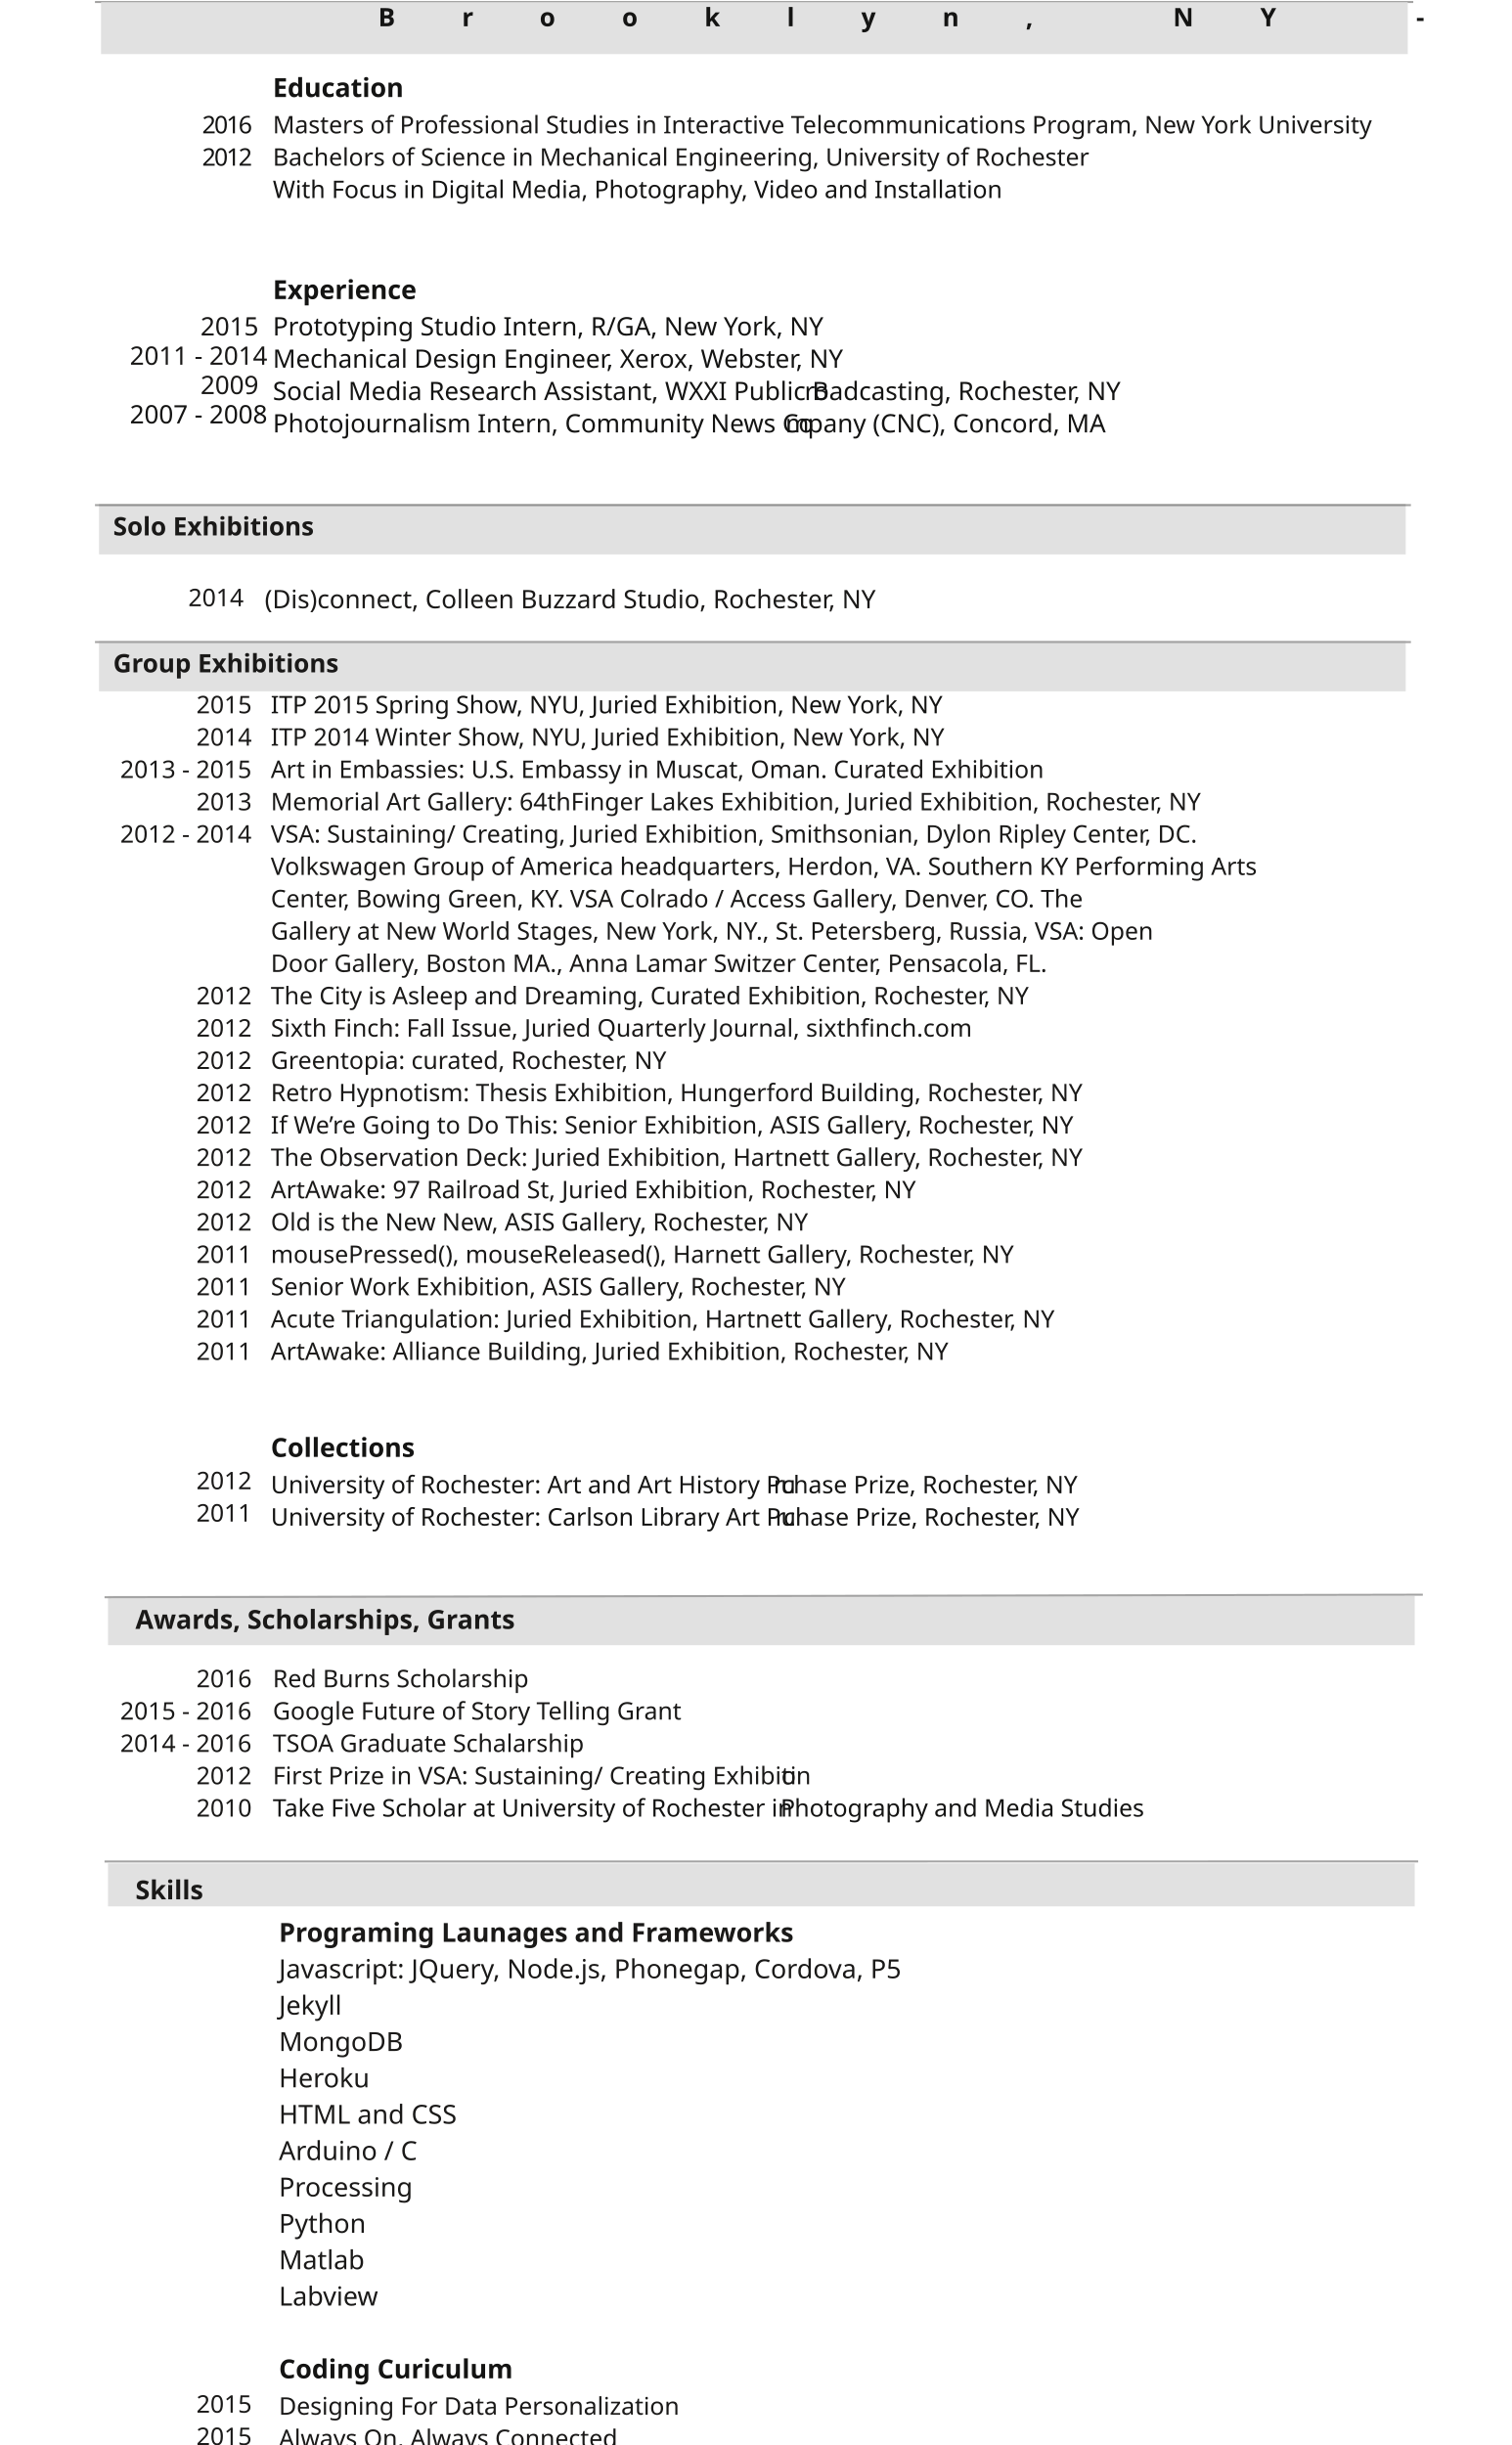
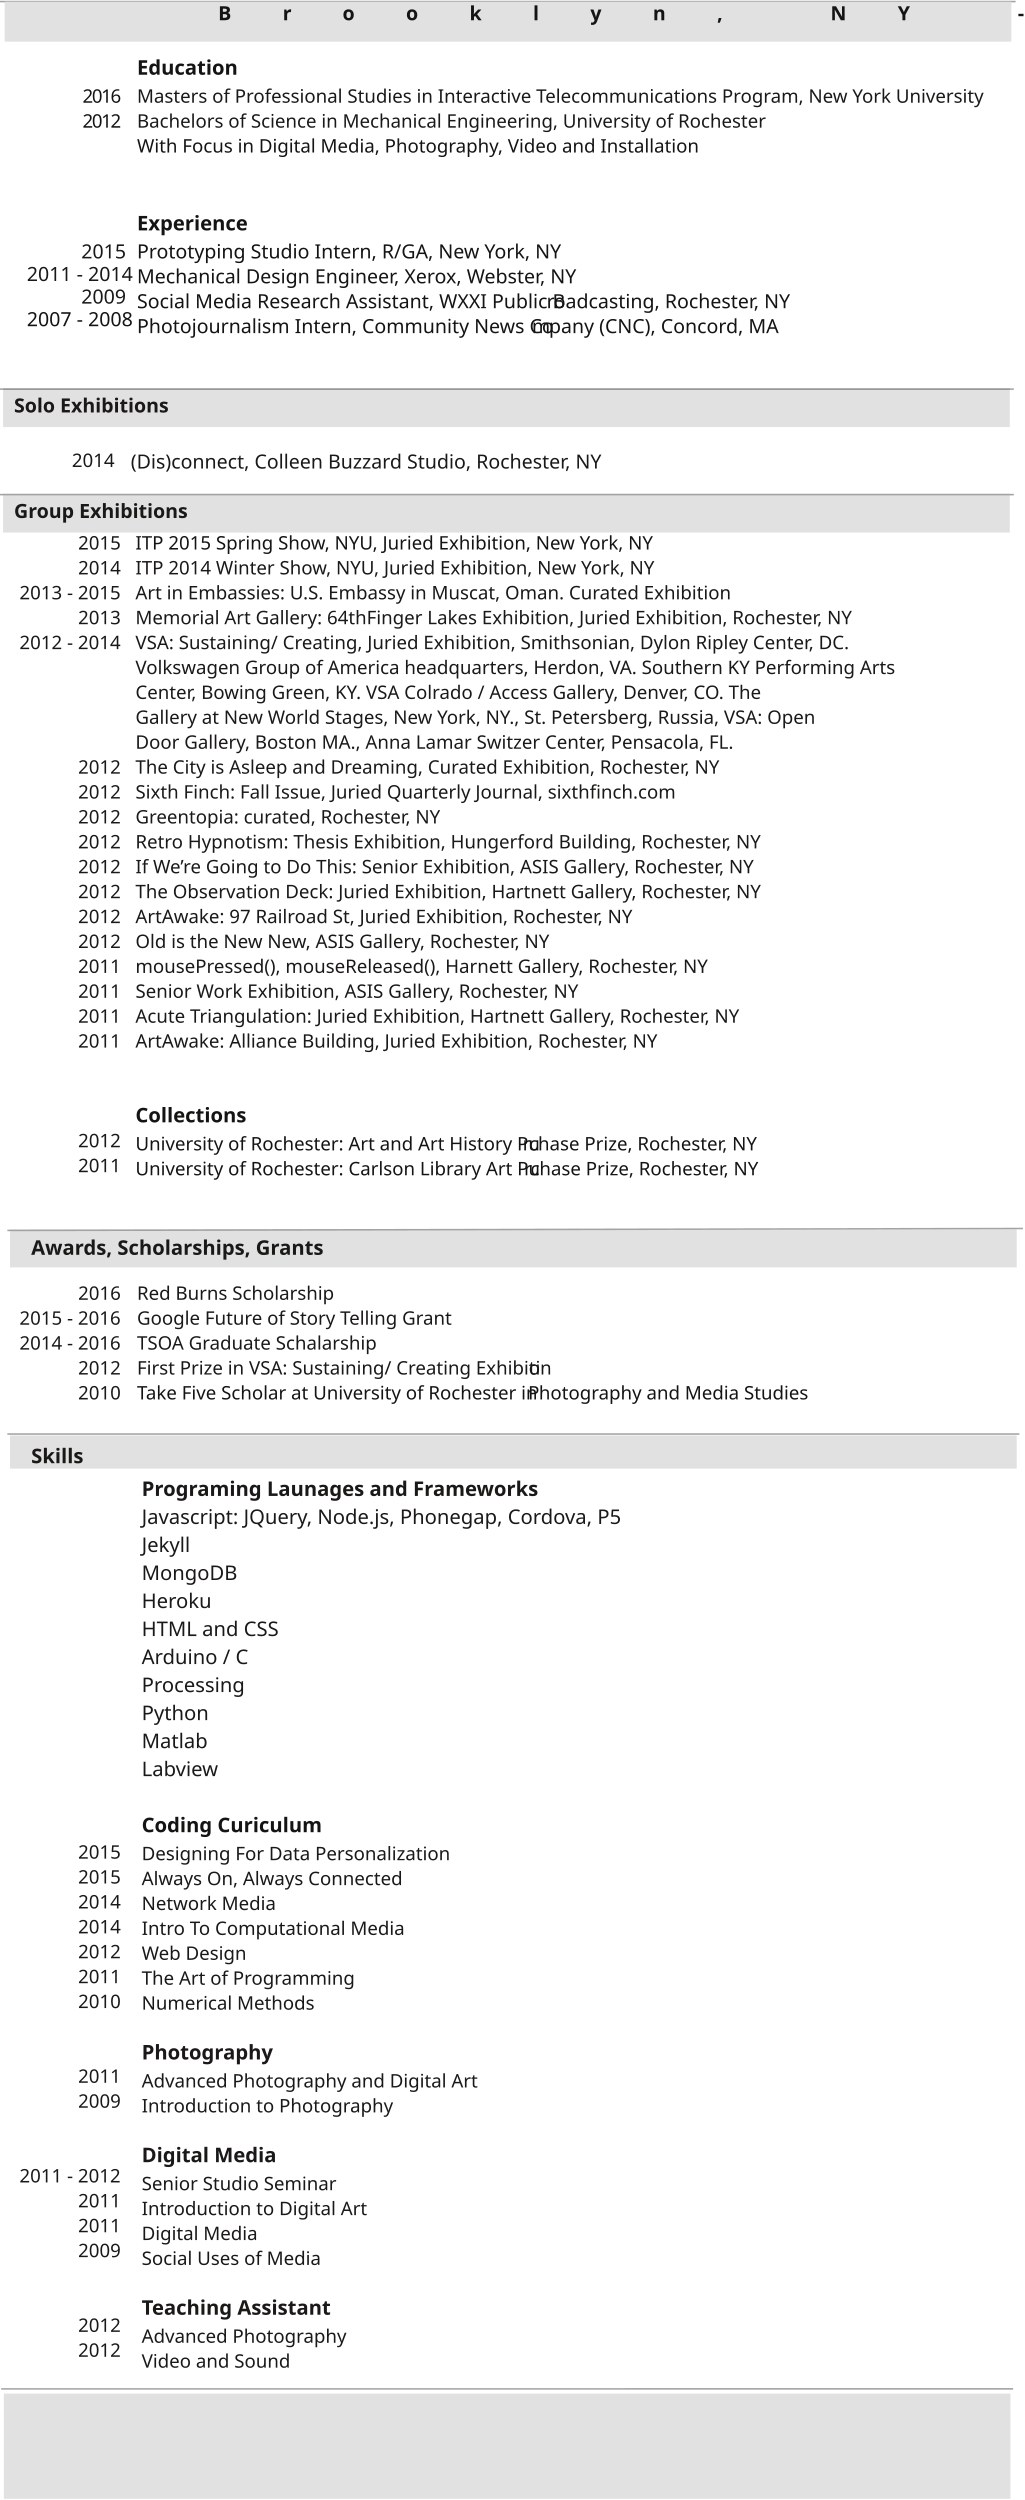
- <svg xmlns="http://www.w3.org/2000/svg" width="748px" height="1210px" viewBox="0 0 748 1210" version="1.1">
+ <svg xmlns="http://www.w3.org/2000/svg" width="658px" height="1606px" viewBox="0 0 658 1606" version="1.1">
  <defs />
  <g id="Page-1" stroke="none" stroke-width="1" fill="none" fill-rule="evenodd">
-     <g id="SSadtler_SA_CV_2016">
+     <g id="SSadtler_SA_CV_2016" transform="translate(-47, 0)">
+       <g id="Group-7" transform="translate(47, 1533.899)" opacity="0.4">
+         <g id="Group-9">
+           <polygon id="Fill-10" fill="#B4B5B4" points="2.453 71.318 649.124 71.318 649.124 3.723 2.453 3.723" />
+           <path d="M0.732,0.734 L650.843,0.704" id="Stroke-12" stroke="#1A1918" />
+         </g>
+       </g>
      <g id="Group-3" opacity="0.404" transform="translate(47, 0)">
        <path d="M0,1 L652.404,1" id="Stroke-3" stroke="#1A1918" />
        <g id="Group-2" transform="translate(3, 0.513658)" fill="#B4B5B4">
          <polygon id="Fill-16" points="-2.39808173e-14 26.251 646.671 26.251 646.671 0.571 -2.39808173e-14 0.571" />
        </g>
      </g>
      <text id="2016" font-family="AvenirNext-Regular, Avenir Next" font-size="12" font-weight="normal" letter-spacing="-0.871" fill="#141413">
        <tspan x="100" y="66">2016</tspan>
        <tspan x="100" y="82">2012</tspan>
      </text>
      <text id="2015" font-family="MyriadPro-Regular, Myriad Pro" font-size="12.571" font-weight="normal">
        <tspan x="99.203" y="166" fill="#1A1918">2015</tspan>
        <tspan x="64.217" y="180.514" fill="#1A1918">2011 - 2014</tspan>
        <tspan x="99.203" y="195.029" fill="#1A1918">2009</tspan>
        <tspan x="125" y="195.029" font-size="12.571" fill="#141413" />
        <tspan x="64.219" y="209.543" font-size="12.571" fill="#141413">2007 - 2008</tspan>
      </text>
      <text id="2015" font-family="AvenirNext-Regular, Avenir Next" font-size="12" font-weight="normal" fill="#1A1918">
        <tspan x="97.16" y="353">2015</tspan>
        <tspan x="97.16" y="369">2014</tspan>
        <tspan x="59.48" y="385">2013 - 2015</tspan>
        <tspan x="97.16" y="401">2013</tspan>
        <tspan x="59.48" y="417">2012 - 2014</tspan>
        <tspan x="125" y="433" />
        <tspan x="125" y="449" />
        <tspan x="125" y="465" />
        <tspan x="125" y="481" />
        <tspan x="97.16" y="497">2012</tspan>
        <tspan x="97.16" y="513">2012</tspan>
        <tspan x="97.16" y="529">2012</tspan>
        <tspan x="97.16" y="545">2012</tspan>
        <tspan x="97.16" y="561">2012</tspan>
        <tspan x="97.16" y="577">2012</tspan>
        <tspan x="97.16" y="593">2012</tspan>
        <tspan x="97.16" y="609">2012</tspan>
        <tspan x="97.16" y="625">2011</tspan>
        <tspan x="97.16" y="641">2011</tspan>
        <tspan x="97.16" y="657">2011</tspan>
        <tspan x="97.16" y="673">2011</tspan>
        <tspan x="125" y="689" />
        <tspan x="125" y="705" />
        <tspan x="125" y="721" />
        <tspan x="97.16" y="737">2012</tspan>
        <tspan x="97.16" y="753">2011</tspan>
      </text>
      <text id="2015" font-family="AvenirNext-Regular, Avenir Next" font-size="12" font-weight="normal" fill="#1A1918">
        <tspan x="97.16" y="1194">2015</tspan>
        <tspan x="97.16" y="1210">2015</tspan>
        <tspan x="97.16" y="1226">2014</tspan>
        <tspan x="97.16" y="1242">2014</tspan>
        <tspan x="97.16" y="1258">2012</tspan>
        <tspan x="97.16" y="1274">2011</tspan>
        <tspan x="97.16" y="1290">2010</tspan>
        <tspan x="125" y="1306" />
        <tspan x="26" y="1194"> </tspan>
        <tspan x="97.16" y="1338">2011</tspan>
        <tspan x="97.16" y="1354">2009</tspan>
        <tspan x="125" y="1370" />
        <tspan x="125" y="1386" />
        <tspan x="59.48" y="1402">2011 - 2012</tspan>
        <tspan x="97.16" y="1418">2011</tspan>
        <tspan x="97.16" y="1434">2011</tspan>
        <tspan x="97.16" y="1450">2009</tspan>
        <tspan x="125" y="1466" />
        <tspan x="125" y="1482" />
        <tspan x="97.16" y="1498">2012</tspan>
        <tspan x="97.16" y="1514">2012</tspan>
      </text>
      <text id="Education" font-family="AvenirNext-Bold, Avenir Next" font-size="13" font-weight="bold">
        <tspan x="135" y="48" fill="#141413">Education</tspan>
        <tspan x="198.232" y="48" font-family="AvenirNext-Medium, Avenir Next" font-size="12" font-weight="400" fill="#1A1918" />
        <tspan x="135" y="66" font-family="AvenirNext-Regular, Avenir Next" font-size="12" font-weight="normal" fill="#1A1918">Masters of Professional Studies in Interactive Telecommunications Program, New York University</tspan>
        <tspan x="135" y="82" font-family="AvenirNext-Regular, Avenir Next" font-size="12" font-weight="normal" fill="#1A1918">Bachelors of Science in Mechanical Engineering, University of Rochester</tspan>
        <tspan x="135" y="98" font-family="AvenirNext-Regular, Avenir Next" font-size="12" font-weight="normal" fill="#141413"> With Focus in Digital Media, Photography, Video and Installation</tspan>
        <tspan x="135" y="114" font-family="AvenirNext-Medium, Avenir Next" font-size="12" font-weight="400" fill="#141413" />
        <tspan x="135" y="130" fill="#141413" />
        <tspan x="135" y="148" fill="#141413">Experience</tspan>
        <tspan x="205.941" y="148" font-family="Skia-Regular, Skia" font-size="12.571" font-weight="normal" fill="#141413" />
        <tspan x="135" y="166" font-family="Skia-Regular, Skia" font-size="12.571" font-weight="normal" fill="#141413">Prototyping Studio Intern, R/GA, New York, NY</tspan>
        <tspan x="135" y="182" font-family="Skia-Regular, Skia" font-size="12.571" font-weight="normal" fill="#141413">Mechanical Design Engineer, Xerox, Webster, NY</tspan>
        <tspan x="135" y="198" font-family="Skia-Regular, Skia" font-size="12.571" font-weight="normal" fill="#141413">Social Media Research Assistant, WXXI Public B</tspan>
        <tspan x="398.138" y="198" font-family="Skia-Regular, Skia" font-size="12.571" font-weight="normal" letter-spacing="-0.1" fill="#141413">r</tspan>
        <tspan x="402.678" y="198" font-family="Skia-Regular, Skia" font-size="12.571" font-weight="normal" fill="#141413">oadcasting, Rochester, NY</tspan>
        <tspan x="135" y="214" font-family="Skia-Regular, Skia" font-size="12.571" font-weight="normal" fill="#141413">Photojournalism Intern, Community News Co</tspan>
        <tspan x="388.685" y="214" font-family="Skia-Regular, Skia" font-size="12.571" font-weight="normal" letter-spacing="-0.05" fill="#141413">m</tspan>
        <tspan x="399.647" y="214" font-family="Skia-Regular, Skia" font-size="12.571" font-weight="normal" fill="#141413">pany (CNC), Concord, MA                                                                                              </tspan>
      </text>
      <g id="Group-8" transform="translate(47, 316.7457)">
        <g id="Group" opacity="0.4">
          <polygon id="Fill-4" fill="#B4B5B4" points="2 25.382 648.671 25.382 648.671 0.36 2 0.36" />
          <path d="M0,1 L651.257,1" id="Stroke-6" stroke="#1A1918" />
        </g>
        <text id="Group-Exhibitions" font-family="AvenirNext-Bold, Avenir Next" font-size="12.571" font-weight="bold" fill="#1A1918">
          <tspan x="9" y="16">Group Exhibitions</tspan>
        </text>
      </g>
      <g id="Group" transform="translate(47, 248.9729)">
        <polygon id="Fill-4" fill-opacity="0.4" fill="#B4B5B4" points="2 25.382 648.671 25.382 648.671 0.36 2 0.36" />
        <path d="M0,1 L651.257,1" id="Stroke-6" stroke="#1A1918" opacity="0.4" />
      </g>
      <text id="Solo-Exhibitions" font-family="AvenirNext-Bold, Avenir Next" font-size="12.571" font-weight="bold" fill="#1A1918">
        <tspan x="56" y="264.973">Solo Exhibitions</tspan>
      </text>
      <g id="Group-4" transform="translate(51, 789)" opacity="0.4">
        <polygon id="Fill-7" fill="#B4B5B4" points="2.453 25.182 649.124 25.182 649.124 0.818 2.453 0.818" />
        <path d="M0.733,1.444 L653.137,0.194" id="Stroke-9" stroke="#1A1918" />
      </g>
      <text id="Awards,-Scholarships" font-family="AvenirNext-Bold, Avenir Next" font-size="13" font-weight="bold" fill="#1A1918">
        <tspan x="67.021" y="806.101">Awards, Scholarships, Grants</tspan>
      </text>
      <text id="Red-Burns-Scholarshi" font-family="AvenirNext-Regular, Avenir Next" font-size="12" font-weight="normal">
        <tspan x="135" y="835" fill="#1A1918">Red Burns Scholarship</tspan>
        <tspan x="135" y="851" fill="#1A1918">Google Future of Story Telling Grant</tspan>
        <tspan x="135" y="867" fill="#1A1918">TSOA Graduate Schalarship </tspan>
        <tspan x="135" y="883" fill="#1A1918">First Prize in VSA: Sustaining/ Creating Exhibiti</tspan>
        <tspan x="386.64" y="883" letter-spacing="-0.018" fill="#1A1918">o</tspan>
        <tspan x="393.954" y="883" fill="#1A1918">n</tspan>
        <tspan x="135" y="899" fill="#141413">Take Five Scholar at University of Rochester in </tspan>
        <tspan x="386.256" y="899" letter-spacing="-0.05" fill="#141413">P</tspan>
        <tspan x="393.166" y="899" fill="#141413">hotography and Media Studies</tspan>
      </text>
      <text id="2016" font-family="AvenirNext-Regular, Avenir Next" font-size="12" font-weight="normal" fill="#1A1918">
        <tspan x="97.16" y="835">2016</tspan>
        <tspan x="59.48" y="851">2015 - 2016</tspan>
        <tspan x="59.48" y="867">2014 - 2016</tspan>
        <tspan x="97.16" y="883">2012</tspan>
        <tspan x="97.16" y="899">2010</tspan>
      </text>
      <g id="Group-5" transform="translate(51, 921)" opacity="0.4">
        <g id="Group-6">
          <polygon id="Fill-13" fill="#B4B5B4" points="2.453 22.459 649.124 22.459 649.124 1.161 2.453 1.161" />
          <path d="M0.732,0.22 L650.843,0.21" id="Stroke-15" stroke="#1A1918" />
        </g>
      </g>
      <text id="Skills" font-family="AvenirNext-Bold, Avenir Next" font-size="13" font-weight="bold" fill="#1A1918">
        <tspan x="67.021" y="939.956">Skills</tspan>
      </text>
      <text id="Programing-Launages-" font-family="AvenirNext-Bold, Avenir Next" font-size="13" font-weight="bold">
        <tspan x="138" y="961" fill="#1A1918">Programing Launages and Frameworks</tspan>
        <tspan x="138" y="979" font-family="AvenirNext-Regular, Avenir Next" font-weight="normal" fill="#1A1918">Javascript: JQuery, Node.js, Phonegap, Cordova, P5</tspan>
        <tspan x="138" y="997" font-family="AvenirNext-Regular, Avenir Next" font-weight="normal" fill="#1A1918">Jekyll</tspan>
        <tspan x="138" y="1015" font-family="AvenirNext-Regular, Avenir Next" font-weight="normal" fill="#1A1918">MongoDB</tspan>
        <tspan x="138" y="1033" font-family="AvenirNext-Regular, Avenir Next" font-weight="normal" fill="#1A1918">Heroku</tspan>
        <tspan x="138" y="1051" font-family="AvenirNext-Regular, Avenir Next" font-weight="normal" fill="#1A1918">HTML and CSS</tspan>
        <tspan x="138" y="1069" font-family="AvenirNext-Regular, Avenir Next" font-weight="normal" fill="#1A1918">Arduino / C</tspan>
        <tspan x="138" y="1087" font-family="AvenirNext-Regular, Avenir Next" font-weight="normal" fill="#1A1918">Processing</tspan>
        <tspan x="138" y="1105" font-family="AvenirNext-Regular, Avenir Next" font-weight="normal" fill="#1A1918">Python</tspan>
        <tspan x="138" y="1123" font-family="AvenirNext-Regular, Avenir Next" font-weight="normal" fill="#1A1918">Matlab</tspan>
        <tspan x="138" y="1141" font-family="AvenirNext-Regular, Avenir Next" font-weight="normal" fill="#1A1918">Labview</tspan>
        <tspan x="138" y="1159" font-family="AvenirNext-Regular, Avenir Next" font-weight="normal" fill="#1A1918" />
        <tspan x="138" y="1177" fill="#141413">Coding Curiculum</tspan>
        <tspan x="251.737" y="1177" font-family="AvenirNext-Regular, Avenir Next" font-weight="normal" fill="#1A1918" />
        <tspan x="138" y="1195" font-family="AvenirNext-Regular, Avenir Next" font-size="12" font-weight="normal" fill="#1A1918">Designing For Data Personalization</tspan>
        <tspan x="138" y="1211" font-family="AvenirNext-Regular, Avenir Next" font-size="12" font-weight="normal" fill="#1A1918">Always On, Always Connected</tspan>
        <tspan x="138" y="1227" font-family="AvenirNext-Regular, Avenir Next" font-size="12" font-weight="normal" fill="#1A1918">Network Media</tspan>
        <tspan x="138" y="1243" font-family="AvenirNext-Regular, Avenir Next" font-size="12" font-weight="normal" fill="#1A1918">Intro To Computational Media </tspan>
        <tspan x="138" y="1259" font-family="AvenirNext-Regular, Avenir Next" font-size="12" font-weight="normal" fill="#1A1918">Web Design</tspan>
        <tspan x="138" y="1275" font-family="AvenirNext-Regular, Avenir Next" font-size="12" font-weight="normal" fill="#1A1918">The Art of Programming</tspan>
        <tspan x="138" y="1291" font-family="AvenirNext-Regular, Avenir Next" font-size="12" font-weight="normal" fill="#1A1918">Numerical Methods</tspan>
        <tspan x="245.952" y="1291" font-family="AvenirNext-Regular, Avenir Next" font-weight="normal" fill="#1A1918" />
        <tspan x="138" y="1307" font-size="12" fill="#1A1918" />
        <tspan x="138" y="1323" fill="#1A1918">Photography</tspan>
        <tspan x="220.394" y="1323" font-family="AvenirNext-Regular, Avenir Next" font-size="12" font-weight="normal" fill="#1A1918" />
        <tspan x="138" y="1341" font-family="AvenirNext-Regular, Avenir Next" font-size="12" font-weight="normal" fill="#1A1918">Advanced Photography and Digital Art</tspan>
        <tspan x="138" y="1357" font-family="AvenirNext-Regular, Avenir Next" font-size="12" font-weight="normal" fill="#1A1918">Introduction to Photography</tspan>
        <tspan x="138" y="1373" font-family="AvenirNext-Regular, Avenir Next" font-size="12" font-weight="normal" fill="#1A1918" />
        <tspan x="138" y="1389" fill="#1A1918">Digital Media</tspan>
        <tspan x="223.553" y="1389" font-family="AvenirNext-Regular, Avenir Next" font-weight="normal" fill="#1A1918" />
        <tspan x="138" y="1407" font-family="AvenirNext-Regular, Avenir Next" font-size="12" font-weight="normal" fill="#1A1918">Senior Studio Seminar</tspan>
        <tspan x="138" y="1423" font-family="AvenirNext-Regular, Avenir Next" font-size="12" font-weight="normal" fill="#1A1918">Introduction to Digital Art</tspan>
        <tspan x="138" y="1439" font-family="AvenirNext-Regular, Avenir Next" font-size="12" font-weight="normal" fill="#1A1918">Digital Media</tspan>
        <tspan x="138" y="1455" font-family="AvenirNext-Regular, Avenir Next" font-size="12" font-weight="normal" fill="#1A1918">Social Uses of Media</tspan>
        <tspan x="138" y="1471" font-size="12" fill="#1A1918" />
        <tspan x="138" y="1487" fill="#1A1918">Teaching Assistant</tspan>
        <tspan x="138" y="1505" font-family="AvenirNext-Regular, Avenir Next" font-size="12" font-weight="normal" fill="#1A1918">	Advanced Photography</tspan>
        <tspan x="138" y="1521" font-family="AvenirNext-Regular, Avenir Next" font-size="12" font-weight="normal" fill="#1A1918">	Video and Sound</tspan>
      </text>
      <text id="ITP-2015-Spring-Show" font-family="AvenirNext-Regular, Avenir Next" font-size="12" font-weight="normal">
        <tspan x="134" y="353" fill="#141413">ITP 2015 Spring Show, NYU, Juried Exhibition, New York, NY</tspan>
        <tspan x="461.528" y="353" fill="#1A1918" />
        <tspan x="134" y="369" fill="#1A1918">ITP 2014 Winter Show, NYU, Juried Exhibition, New York, NY</tspan>
        <tspan x="134" y="385" fill="#1A1918">Art in Embassies: U.S. Embassy in Muscat, Oman. Curated Exhibition   </tspan>
        <tspan x="134" y="401" fill="#1A1918">Memorial Art Gallery: 64thFinger Lakes Exhibition, Juried Exhibition, Rochester, NY</tspan>
        <tspan x="134" y="417" fill="#1A1918">VSA: Sustaining/ Creating, Juried Exhibition, Smithsonian, Dylon Ripley Center, DC.</tspan>
        <tspan x="134" y="433" fill="#1A1918">Volkswagen Group of America headquarters, Herdon, VA. Southern KY Performing Arts </tspan>
        <tspan x="134" y="449" fill="#1A1918">	Center, Bowing Green, KY. VSA Colrado / Access Gallery, Denver, CO. The </tspan>
        <tspan x="134" y="465" fill="#1A1918">		Gallery at New World Stages, New York, NY., St. Petersberg, Russia, VSA: Open </tspan>
        <tspan x="134" y="481" fill="#1A1918">			Door Gallery, Boston MA., Anna Lamar Switzer Center, Pensacola, FL.</tspan>
        <tspan x="134" y="497" fill="#1A1918">The City is Asleep and Dreaming, Curated Exhibition, Rochester, NY</tspan>
        <tspan x="134" y="513" fill="#1A1918">Sixth Finch: Fall Issue, Juried Quarterly Journal, sixthfinch.com</tspan>
        <tspan x="134" y="529" fill="#1A1918">Greentopia: curated, Rochester, NY</tspan>
        <tspan x="134" y="545" fill="#1A1918">Retro Hypnotism: Thesis Exhibition, Hungerford Building, Rochester, NY </tspan>
        <tspan x="134" y="561" fill="#1A1918">If We’re Going to Do This: Senior Exhibition, ASIS Gallery, Rochester, NY</tspan>
        <tspan x="134" y="577" fill="#1A1918">The Observation Deck: Juried Exhibition, Hartnett Gallery, Rochester, NY</tspan>
        <tspan x="134" y="593" fill="#1A1918">ArtAwake: 97 Railroad St, Juried Exhibition, Rochester, NY</tspan>
        <tspan x="134" y="609" fill="#1A1918">Old is the New New, ASIS Gallery, Rochester, NY</tspan>
        <tspan x="134" y="625" fill="#1A1918">mousePressed(), mouseReleased(), Harnett Gallery, Rochester, NY</tspan>
        <tspan x="134" y="641" fill="#1A1918">Senior Work Exhibition, ASIS Gallery, Rochester, NY</tspan>
        <tspan x="134" y="657" fill="#1A1918">Acute Triangulation: Juried Exhibition, Hartnett Gallery, Rochester, NY</tspan>
        <tspan x="134" y="673" fill="#1A1918">ArtAwake: Alliance Building, Juried Exhibition, Rochester, NY</tspan>
        <tspan x="465.608" y="673" font-family="AvenirNext-Bold, Avenir Next" font-weight="bold" fill="#141413" />
        <tspan x="134" y="689" font-family="AvenirNext-Bold, Avenir Next" font-weight="bold" fill="#141413" />
        <tspan x="134" y="705" font-family="AvenirNext-Bold, Avenir Next" font-weight="bold" fill="#141413" />
        <tspan x="134" y="721" font-family="AvenirNext-Bold, Avenir Next" font-size="13" font-weight="bold" fill="#141413">Collections</tspan>
        <tspan x="204.187" y="721" fill="#141413" />
        <tspan x="134" y="739" fill="#141413">University of Rochester: Art and Art History Pu</tspan>
        <tspan x="382.796" y="739" letter-spacing="-0.05" fill="#141413">r</tspan>
        <tspan x="386.85" y="739" fill="#141413">chase Prize, Rochester, NY</tspan>
        <tspan x="134" y="755" fill="#141413">University of Rochester: Carlson Library Art Pu</tspan>
        <tspan x="383.684" y="755" letter-spacing="-0.05" fill="#141413">r</tspan>
        <tspan x="387.738" y="755" fill="#141413">chase Prize, Rochester, NY</tspan>
      </text>
      <text id="(Dis)connect,-Collee" font-family="Skia-Regular, Skia" font-size="12.571" font-weight="normal" fill="#1A1918">
        <tspan x="131" y="301">(Dis)connect, Colleen Buzzard Studio, Rochester, NY</tspan>
      </text>
      <text id="2014" font-family="AvenirNext-Regular, Avenir Next" font-size="12" font-weight="normal" fill="#1A1918">
        <tspan x="93.16" y="300">2014</tspan>
      </text>
      <text id="-Brooklyn,-NY-----sa" font-family="Skia-Regular, Skia" font-size="12.571" font-weight="normal" letter-spacing="33" fill="#141413">
        <tspan x="151" y="13"> </tspan>
        <tspan x="187.143" y="13" font-family="AvenirNext-Bold, Avenir Next" font-weight="bold">Brooklyn, NY  -  samsadtler.com  - sam.sadtler@gmail.com</tspan>
      </text>
    </g>
  </g>
</svg>
